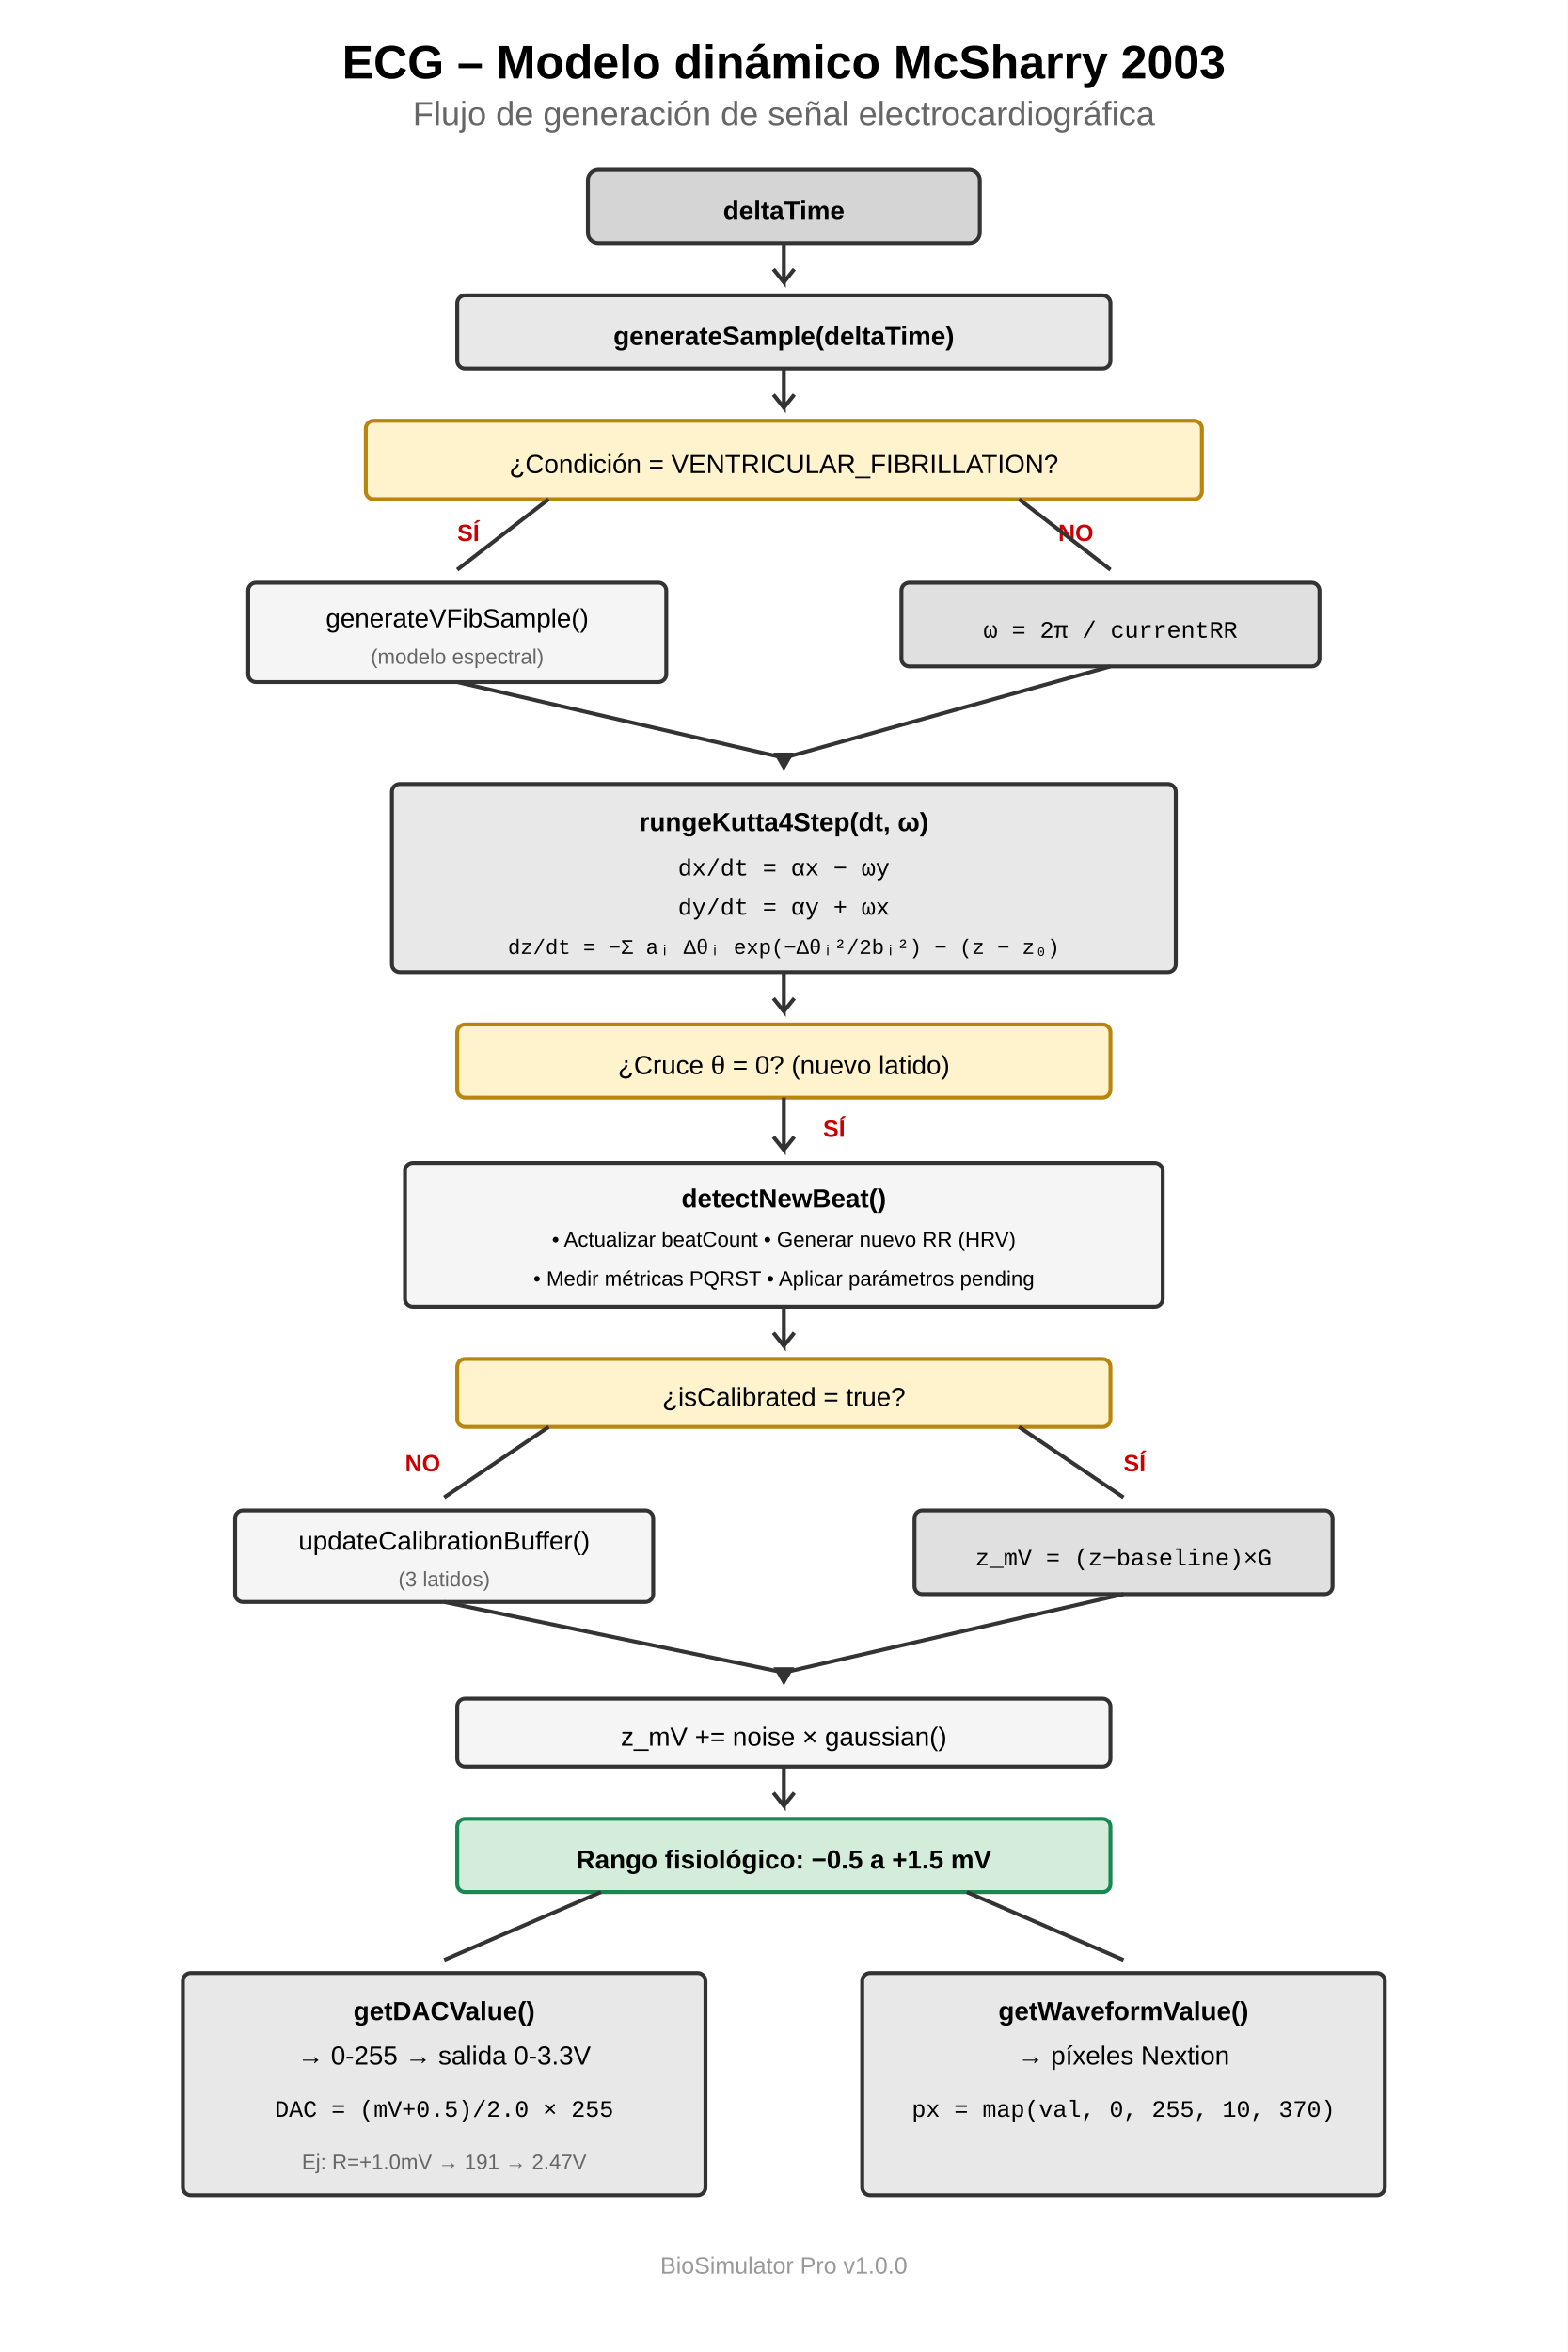
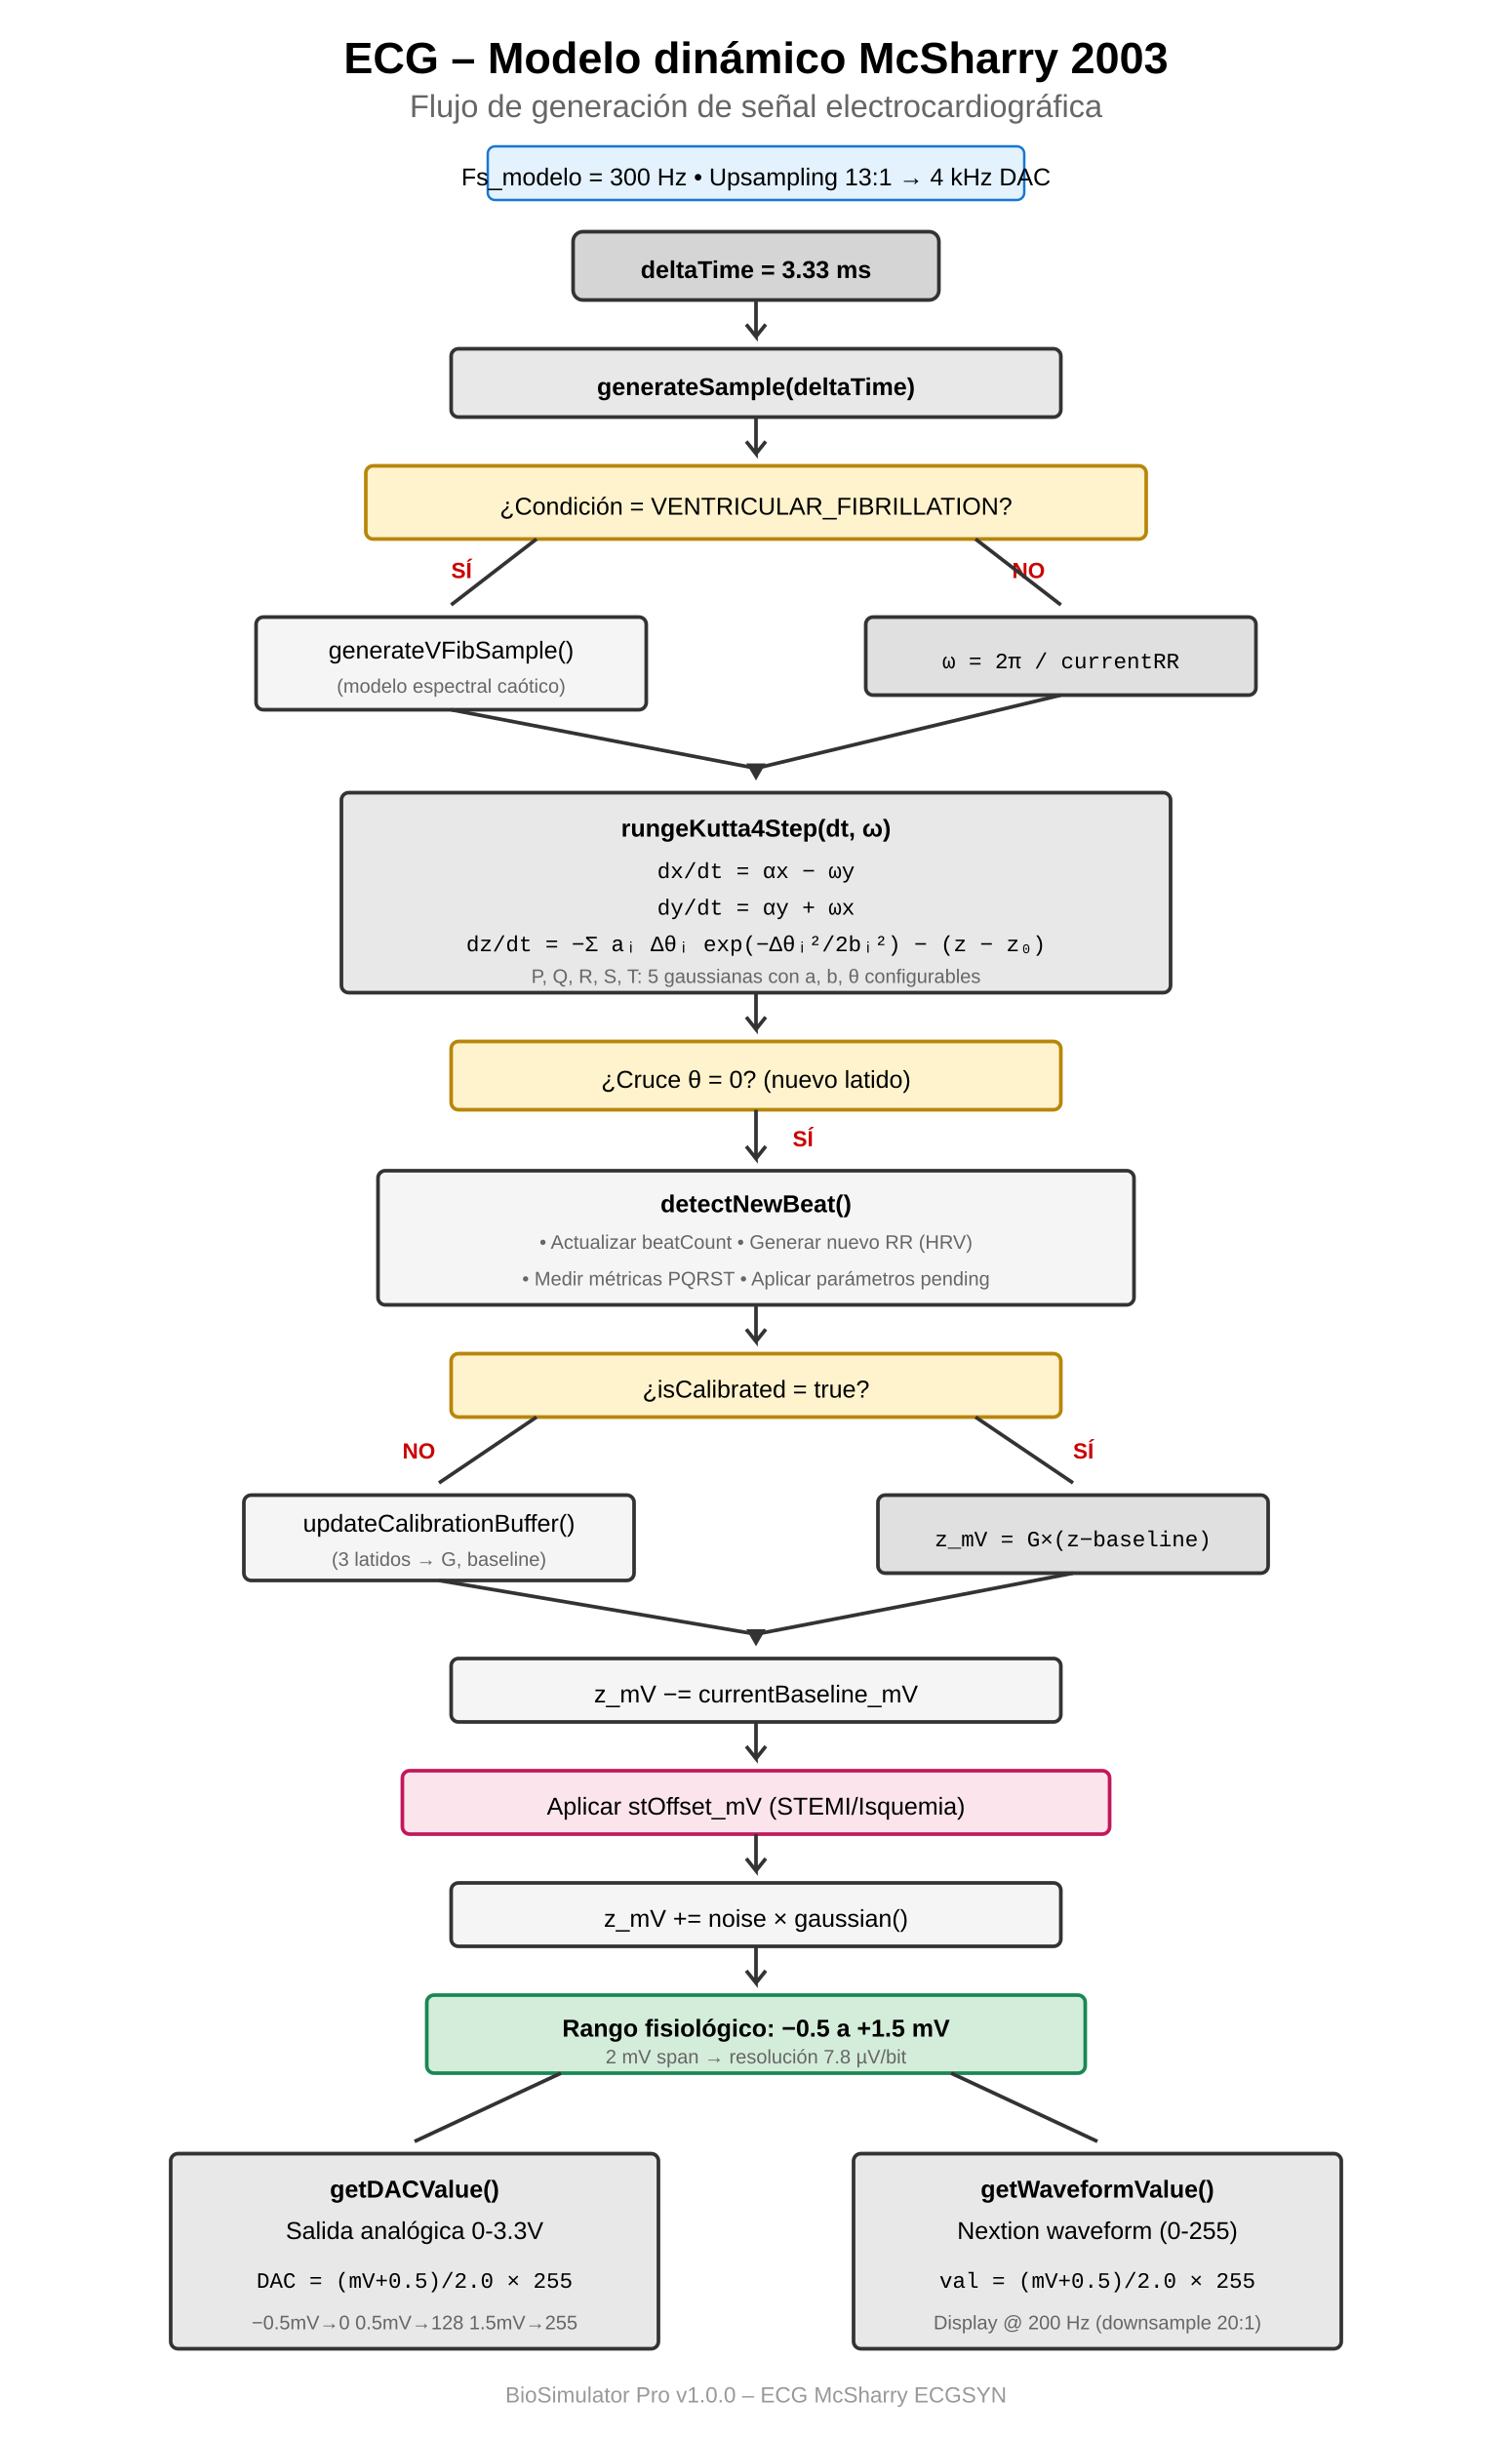
- <svg xmlns="http://www.w3.org/2000/svg" width="600" height="900" viewBox="0 0 600 900">
+ <svg xmlns="http://www.w3.org/2000/svg" width="620" height="1000" viewBox="0 0 620 1000">
  <style>
    .title { font: bold 18px Arial; }
    .subtitle { font: 13px Arial; fill: #666; }
    .box-text { font: 10px Arial; }
    .box-bold { font: bold 10px Arial; }
    .box-code { font: 9px Courier New; }
    .label { font: bold 9px Arial; fill: #c00; }
+     .note { font: 8px Arial; fill: #666; }
  </style>
  <rect width="100%" height="100%" fill="white" />
-   <text x="300" y="30" text-anchor="middle" class="title">ECG – Modelo dinámico McSharry 2003</text>
-   <text x="300" y="48" text-anchor="middle" class="subtitle">Flujo de generación de señal electrocardiográfica</text>
-   <rect x="225" y="65" width="150" height="28" rx="4" fill="#d5d5d5" stroke="#333" stroke-width="1.5" />
-   <text x="300" y="84" text-anchor="middle" class="box-bold">deltaTime</text>
-   <path d="M300 93 L300 108 L296 103 M300 108 L304 103" stroke="#333" stroke-width="1.5" fill="none" />
-   <rect x="175" y="113" width="250" height="28" rx="3" fill="#e8e8e8" stroke="#333" stroke-width="1.5" />
-   <text x="300" y="132" text-anchor="middle" class="box-bold">generateSample(deltaTime)</text>
-   <path d="M300 141 L300 156 L296 151 M300 156 L304 151" stroke="#333" stroke-width="1.5" fill="none" />
-   <rect x="140" y="161" width="320" height="30" rx="3" fill="#fff3cd" stroke="#b8860b" stroke-width="1.5" />
-   <text x="300" y="181" text-anchor="middle" class="box-text">¿Condición = VENTRICULAR_FIBRILLATION?</text>
-   <text x="175" y="207" class="label">SÍ</text>
-   <text x="405" y="207" class="label">NO</text>
-   <line x1="210" y1="191" x2="175" y2="218" stroke="#333" stroke-width="1.5" />
-   <line x1="390" y1="191" x2="425" y2="218" stroke="#333" stroke-width="1.5" />
-   <rect x="95" y="223" width="160" height="38" rx="3" fill="#f5f5f5" stroke="#333" stroke-width="1.5" />
-   <text x="175" y="240" text-anchor="middle" class="box-text">generateVFibSample()</text>
-   <text x="175" y="254" text-anchor="middle" style="font:8px Arial;fill:#666">(modelo espectral)</text>
-   <rect x="345" y="223" width="160" height="32" rx="3" fill="#e0e0e0" stroke="#333" stroke-width="1.5" />
-   <text x="425" y="244" text-anchor="middle" class="box-code">ω = 2π / currentRR</text>
-   <line x1="175" y1="261" x2="300" y2="290" stroke="#333" stroke-width="1.5" />
-   <line x1="425" y1="255" x2="300" y2="290" stroke="#333" stroke-width="1.5" />
-   <polygon points="300,295 296,288 304,288" fill="#333" />
-   <rect x="150" y="300" width="300" height="72" rx="3" fill="#e8e8e8" stroke="#333" stroke-width="1.5" />
-   <text x="300" y="318" text-anchor="middle" class="box-bold">rungeKutta4Step(dt, ω)</text>
-   <text x="300" y="335" text-anchor="middle" class="box-code">dx/dt = αx − ωy</text>
-   <text x="300" y="350" text-anchor="middle" class="box-code">dy/dt = αy + ωx</text>
-   <text x="300" y="365" text-anchor="middle" style="font:8px Courier New">dz/dt = −Σ aᵢ Δθᵢ exp(−Δθᵢ²/2bᵢ²) − (z − z₀)</text>
-   <path d="M300 372 L300 387 L296 382 M300 387 L304 382" stroke="#333" stroke-width="1.5" fill="none" />
-   <rect x="175" y="392" width="250" height="28" rx="3" fill="#fff3cd" stroke="#b8860b" stroke-width="1.5" />
-   <text x="300" y="411" text-anchor="middle" class="box-text">¿Cruce θ = 0? (nuevo latido)</text>
-   <text x="315" y="435" class="label">SÍ</text>
-   <path d="M300 420 L300 440 L296 435 M300 440 L304 435" stroke="#333" stroke-width="1.5" fill="none" />
-   <rect x="155" y="445" width="290" height="55" rx="3" fill="#f5f5f5" stroke="#333" stroke-width="1.5" />
-   <text x="300" y="462" text-anchor="middle" class="box-bold">detectNewBeat()</text>
-   <text x="300" y="477" text-anchor="middle" style="font:8px Arial">• Actualizar beatCount  • Generar nuevo RR (HRV)</text>
-   <text x="300" y="492" text-anchor="middle" style="font:8px Arial">• Medir métricas PQRST  • Aplicar parámetros pending</text>
-   <path d="M300 500 L300 515 L296 510 M300 515 L304 510" stroke="#333" stroke-width="1.5" fill="none" />
-   <rect x="175" y="520" width="250" height="26" rx="3" fill="#fff3cd" stroke="#b8860b" stroke-width="1.5" />
-   <text x="300" y="538" text-anchor="middle" class="box-text">¿isCalibrated = true?</text>
-   <text x="155" y="563" class="label">NO</text>
-   <text x="430" y="563" class="label">SÍ</text>
-   <line x1="210" y1="546" x2="170" y2="573" stroke="#333" stroke-width="1.5" />
-   <line x1="390" y1="546" x2="430" y2="573" stroke="#333" stroke-width="1.5" />
-   <rect x="90" y="578" width="160" height="35" rx="3" fill="#f5f5f5" stroke="#333" stroke-width="1.5" />
-   <text x="170" y="593" text-anchor="middle" class="box-text">updateCalibrationBuffer()</text>
-   <text x="170" y="607" text-anchor="middle" style="font:8px Arial;fill:#666">(3 latidos)</text>
-   <rect x="350" y="578" width="160" height="32" rx="3" fill="#e0e0e0" stroke="#333" stroke-width="1.5" />
-   <text x="430" y="599" text-anchor="middle" class="box-code">z_mV = (z−baseline)×G</text>
-   <line x1="170" y1="613" x2="300" y2="640" stroke="#333" stroke-width="1.5" />
-   <line x1="430" y1="610" x2="300" y2="640" stroke="#333" stroke-width="1.5" />
-   <polygon points="300,645 296,638 304,638" fill="#333" />
-   <rect x="175" y="650" width="250" height="26" rx="3" fill="#f5f5f5" stroke="#333" stroke-width="1.5" />
-   <text x="300" y="668" text-anchor="middle" class="box-text">z_mV += noise × gaussian()</text>
-   <path d="M300 676 L300 691 L296 686 M300 691 L304 686" stroke="#333" stroke-width="1.5" fill="none" />
-   <rect x="175" y="696" width="250" height="28" rx="3" fill="#d4edda" stroke="#198754" stroke-width="1.5" />
-   <text x="300" y="715" text-anchor="middle" class="box-bold">Rango fisiológico: −0.5 a +1.5 mV</text>
-   <line x1="230" y1="724" x2="170" y2="750" stroke="#333" stroke-width="1.5" />
-   <line x1="370" y1="724" x2="430" y2="750" stroke="#333" stroke-width="1.5" />
-   <rect x="70" y="755" width="200" height="85" rx="3" fill="#e8e8e8" stroke="#333" stroke-width="1.5" />
-   <text x="170" y="773" text-anchor="middle" class="box-bold">getDACValue()</text>
-   <text x="170" y="790" text-anchor="middle" class="box-text">→ 0-255 → salida 0-3.3V</text>
-   <text x="170" y="810" text-anchor="middle" class="box-code">DAC = (mV+0.5)/2.0 × 255</text>
-   <text x="170" y="830" text-anchor="middle" style="font:8px Arial;fill:#666">Ej: R=+1.0mV → 191 → 2.47V</text>
-   <rect x="330" y="755" width="200" height="85" rx="3" fill="#e8e8e8" stroke="#333" stroke-width="1.5" />
-   <text x="430" y="773" text-anchor="middle" class="box-bold">getWaveformValue()</text>
-   <text x="430" y="790" text-anchor="middle" class="box-text">→ píxeles Nextion</text>
-   <text x="430" y="810" text-anchor="middle" class="box-code">px = map(val, 0, 255, 10, 370)</text>
-   <text x="300" y="870" text-anchor="middle" style="font:9px Arial;fill:#999">BioSimulator Pro v1.0.0</text>
+   <text x="310" y="30" text-anchor="middle" class="title">ECG – Modelo dinámico McSharry 2003</text>
+   <text x="310" y="48" text-anchor="middle" class="subtitle">Flujo de generación de señal electrocardiográfica</text>
+   <rect x="200" y="60" width="220" height="22" rx="3" fill="#e3f2fd" stroke="#1976d2" stroke-width="1" />
+   <text x="310" y="76" text-anchor="middle" class="box-text">Fs_modelo = 300 Hz  •  Upsampling 13:1 → 4 kHz DAC</text>
+   <rect x="235" y="95" width="150" height="28" rx="4" fill="#d5d5d5" stroke="#333" stroke-width="1.5" />
+   <text x="310" y="114" text-anchor="middle" class="box-bold">deltaTime = 3.33 ms</text>
+   <path d="M310 123 L310 138 L306 133 M310 138 L314 133" stroke="#333" stroke-width="1.5" fill="none" />
+   <rect x="185" y="143" width="250" height="28" rx="3" fill="#e8e8e8" stroke="#333" stroke-width="1.5" />
+   <text x="310" y="162" text-anchor="middle" class="box-bold">generateSample(deltaTime)</text>
+   <path d="M310 171 L310 186 L306 181 M310 186 L314 181" stroke="#333" stroke-width="1.5" fill="none" />
+   <rect x="150" y="191" width="320" height="30" rx="3" fill="#fff3cd" stroke="#b8860b" stroke-width="1.5" />
+   <text x="310" y="211" text-anchor="middle" class="box-text">¿Condición = VENTRICULAR_FIBRILLATION?</text>
+   <text x="185" y="237" class="label">SÍ</text>
+   <text x="415" y="237" class="label">NO</text>
+   <line x1="220" y1="221" x2="185" y2="248" stroke="#333" stroke-width="1.5" />
+   <line x1="400" y1="221" x2="435" y2="248" stroke="#333" stroke-width="1.5" />
+   <rect x="105" y="253" width="160" height="38" rx="3" fill="#f5f5f5" stroke="#333" stroke-width="1.5" />
+   <text x="185" y="270" text-anchor="middle" class="box-text">generateVFibSample()</text>
+   <text x="185" y="284" text-anchor="middle" class="note">(modelo espectral caótico)</text>
+   <rect x="355" y="253" width="160" height="32" rx="3" fill="#e0e0e0" stroke="#333" stroke-width="1.5" />
+   <text x="435" y="274" text-anchor="middle" class="box-code">ω = 2π / currentRR</text>
+   <line x1="185" y1="291" x2="310" y2="315" stroke="#333" stroke-width="1.5" />
+   <line x1="435" y1="285" x2="310" y2="315" stroke="#333" stroke-width="1.5" />
+   <polygon points="310,320 306,313 314,313" fill="#333" />
+   <rect x="140" y="325" width="340" height="82" rx="3" fill="#e8e8e8" stroke="#333" stroke-width="1.5" />
+   <text x="310" y="343" text-anchor="middle" class="box-bold">rungeKutta4Step(dt, ω)</text>
+   <text x="310" y="360" text-anchor="middle" class="box-code">dx/dt = αx − ωy</text>
+   <text x="310" y="375" text-anchor="middle" class="box-code">dy/dt = αy + ωx</text>
+   <text x="310" y="390" text-anchor="middle" class="box-code">dz/dt = −Σ aᵢ Δθᵢ exp(−Δθᵢ²/2bᵢ²) − (z − z₀)</text>
+   <text x="310" y="403" text-anchor="middle" class="note">P, Q, R, S, T: 5 gaussianas con a, b, θ configurables</text>
+   <path d="M310 407 L310 422 L306 417 M310 422 L314 417" stroke="#333" stroke-width="1.5" fill="none" />
+   <rect x="185" y="427" width="250" height="28" rx="3" fill="#fff3cd" stroke="#b8860b" stroke-width="1.5" />
+   <text x="310" y="446" text-anchor="middle" class="box-text">¿Cruce θ = 0? (nuevo latido)</text>
+   <text x="325" y="470" class="label">SÍ</text>
+   <path d="M310 455 L310 475 L306 470 M310 475 L314 470" stroke="#333" stroke-width="1.5" fill="none" />
+   <rect x="155" y="480" width="310" height="55" rx="3" fill="#f5f5f5" stroke="#333" stroke-width="1.5" />
+   <text x="310" y="497" text-anchor="middle" class="box-bold">detectNewBeat()</text>
+   <text x="310" y="512" text-anchor="middle" class="note">• Actualizar beatCount  • Generar nuevo RR (HRV)</text>
+   <text x="310" y="527" text-anchor="middle" class="note">• Medir métricas PQRST  • Aplicar parámetros pending</text>
+   <path d="M310 535 L310 550 L306 545 M310 550 L314 545" stroke="#333" stroke-width="1.5" fill="none" />
+   <rect x="185" y="555" width="250" height="26" rx="3" fill="#fff3cd" stroke="#b8860b" stroke-width="1.5" />
+   <text x="310" y="573" text-anchor="middle" class="box-text">¿isCalibrated = true?</text>
+   <text x="165" y="598" class="label">NO</text>
+   <text x="440" y="598" class="label">SÍ</text>
+   <line x1="220" y1="581" x2="180" y2="608" stroke="#333" stroke-width="1.5" />
+   <line x1="400" y1="581" x2="440" y2="608" stroke="#333" stroke-width="1.5" />
+   <rect x="100" y="613" width="160" height="35" rx="3" fill="#f5f5f5" stroke="#333" stroke-width="1.5" />
+   <text x="180" y="628" text-anchor="middle" class="box-text">updateCalibrationBuffer()</text>
+   <text x="180" y="642" text-anchor="middle" class="note">(3 latidos → G, baseline)</text>
+   <rect x="360" y="613" width="160" height="32" rx="3" fill="#e0e0e0" stroke="#333" stroke-width="1.5" />
+   <text x="440" y="634" text-anchor="middle" class="box-code">z_mV = G×(z−baseline)</text>
+   <line x1="180" y1="648" x2="310" y2="670" stroke="#333" stroke-width="1.5" />
+   <line x1="440" y1="645" x2="310" y2="670" stroke="#333" stroke-width="1.5" />
+   <polygon points="310,675 306,668 314,668" fill="#333" />
+   <rect x="185" y="680" width="250" height="26" rx="3" fill="#f5f5f5" stroke="#333" stroke-width="1.5" />
+   <text x="310" y="698" text-anchor="middle" class="box-text">z_mV −= currentBaseline_mV</text>
+   <path d="M310 706 L310 721 L306 716 M310 721 L314 716" stroke="#333" stroke-width="1.5" fill="none" />
+   <rect x="165" y="726" width="290" height="26" rx="3" fill="#fce4ec" stroke="#c2185b" stroke-width="1.5" />
+   <text x="310" y="744" text-anchor="middle" class="box-text">Aplicar stOffset_mV (STEMI/Isquemia)</text>
+   <path d="M310 752 L310 767 L306 762 M310 767 L314 762" stroke="#333" stroke-width="1.5" fill="none" />
+   <rect x="185" y="772" width="250" height="26" rx="3" fill="#f5f5f5" stroke="#333" stroke-width="1.5" />
+   <text x="310" y="790" text-anchor="middle" class="box-text">z_mV += noise × gaussian()</text>
+   <path d="M310 798 L310 813 L306 808 M310 813 L314 808" stroke="#333" stroke-width="1.5" fill="none" />
+   <rect x="175" y="818" width="270" height="32" rx="3" fill="#d4edda" stroke="#198754" stroke-width="1.5" />
+   <text x="310" y="835" text-anchor="middle" class="box-bold">Rango fisiológico: −0.5 a +1.5 mV</text>
+   <text x="310" y="846" text-anchor="middle" class="note">2 mV span → resolución 7.8 µV/bit</text>
+   <line x1="230" y1="850" x2="170" y2="878" stroke="#333" stroke-width="1.5" />
+   <line x1="390" y1="850" x2="450" y2="878" stroke="#333" stroke-width="1.5" />
+   <rect x="70" y="883" width="200" height="80" rx="3" fill="#e8e8e8" stroke="#333" stroke-width="1.5" />
+   <text x="170" y="901" text-anchor="middle" class="box-bold">getDACValue()</text>
+   <text x="170" y="918" text-anchor="middle" class="box-text">Salida analógica 0-3.3V</text>
+   <text x="170" y="938" text-anchor="middle" class="box-code">DAC = (mV+0.5)/2.0 × 255</text>
+   <text x="170" y="955" text-anchor="middle" class="note">−0.5mV→0  0.5mV→128  1.5mV→255</text>
+   <rect x="350" y="883" width="200" height="80" rx="3" fill="#e8e8e8" stroke="#333" stroke-width="1.5" />
+   <text x="450" y="901" text-anchor="middle" class="box-bold">getWaveformValue()</text>
+   <text x="450" y="918" text-anchor="middle" class="box-text">Nextion waveform (0-255)</text>
+   <text x="450" y="938" text-anchor="middle" class="box-code">val = (mV+0.5)/2.0 × 255</text>
+   <text x="450" y="955" text-anchor="middle" class="note">Display @ 200 Hz (downsample 20:1)</text>
+   <text x="310" y="985" text-anchor="middle" style="font:9px Arial;fill:#999">BioSimulator Pro v1.0.0 – ECG McSharry ECGSYN</text>
</svg>
